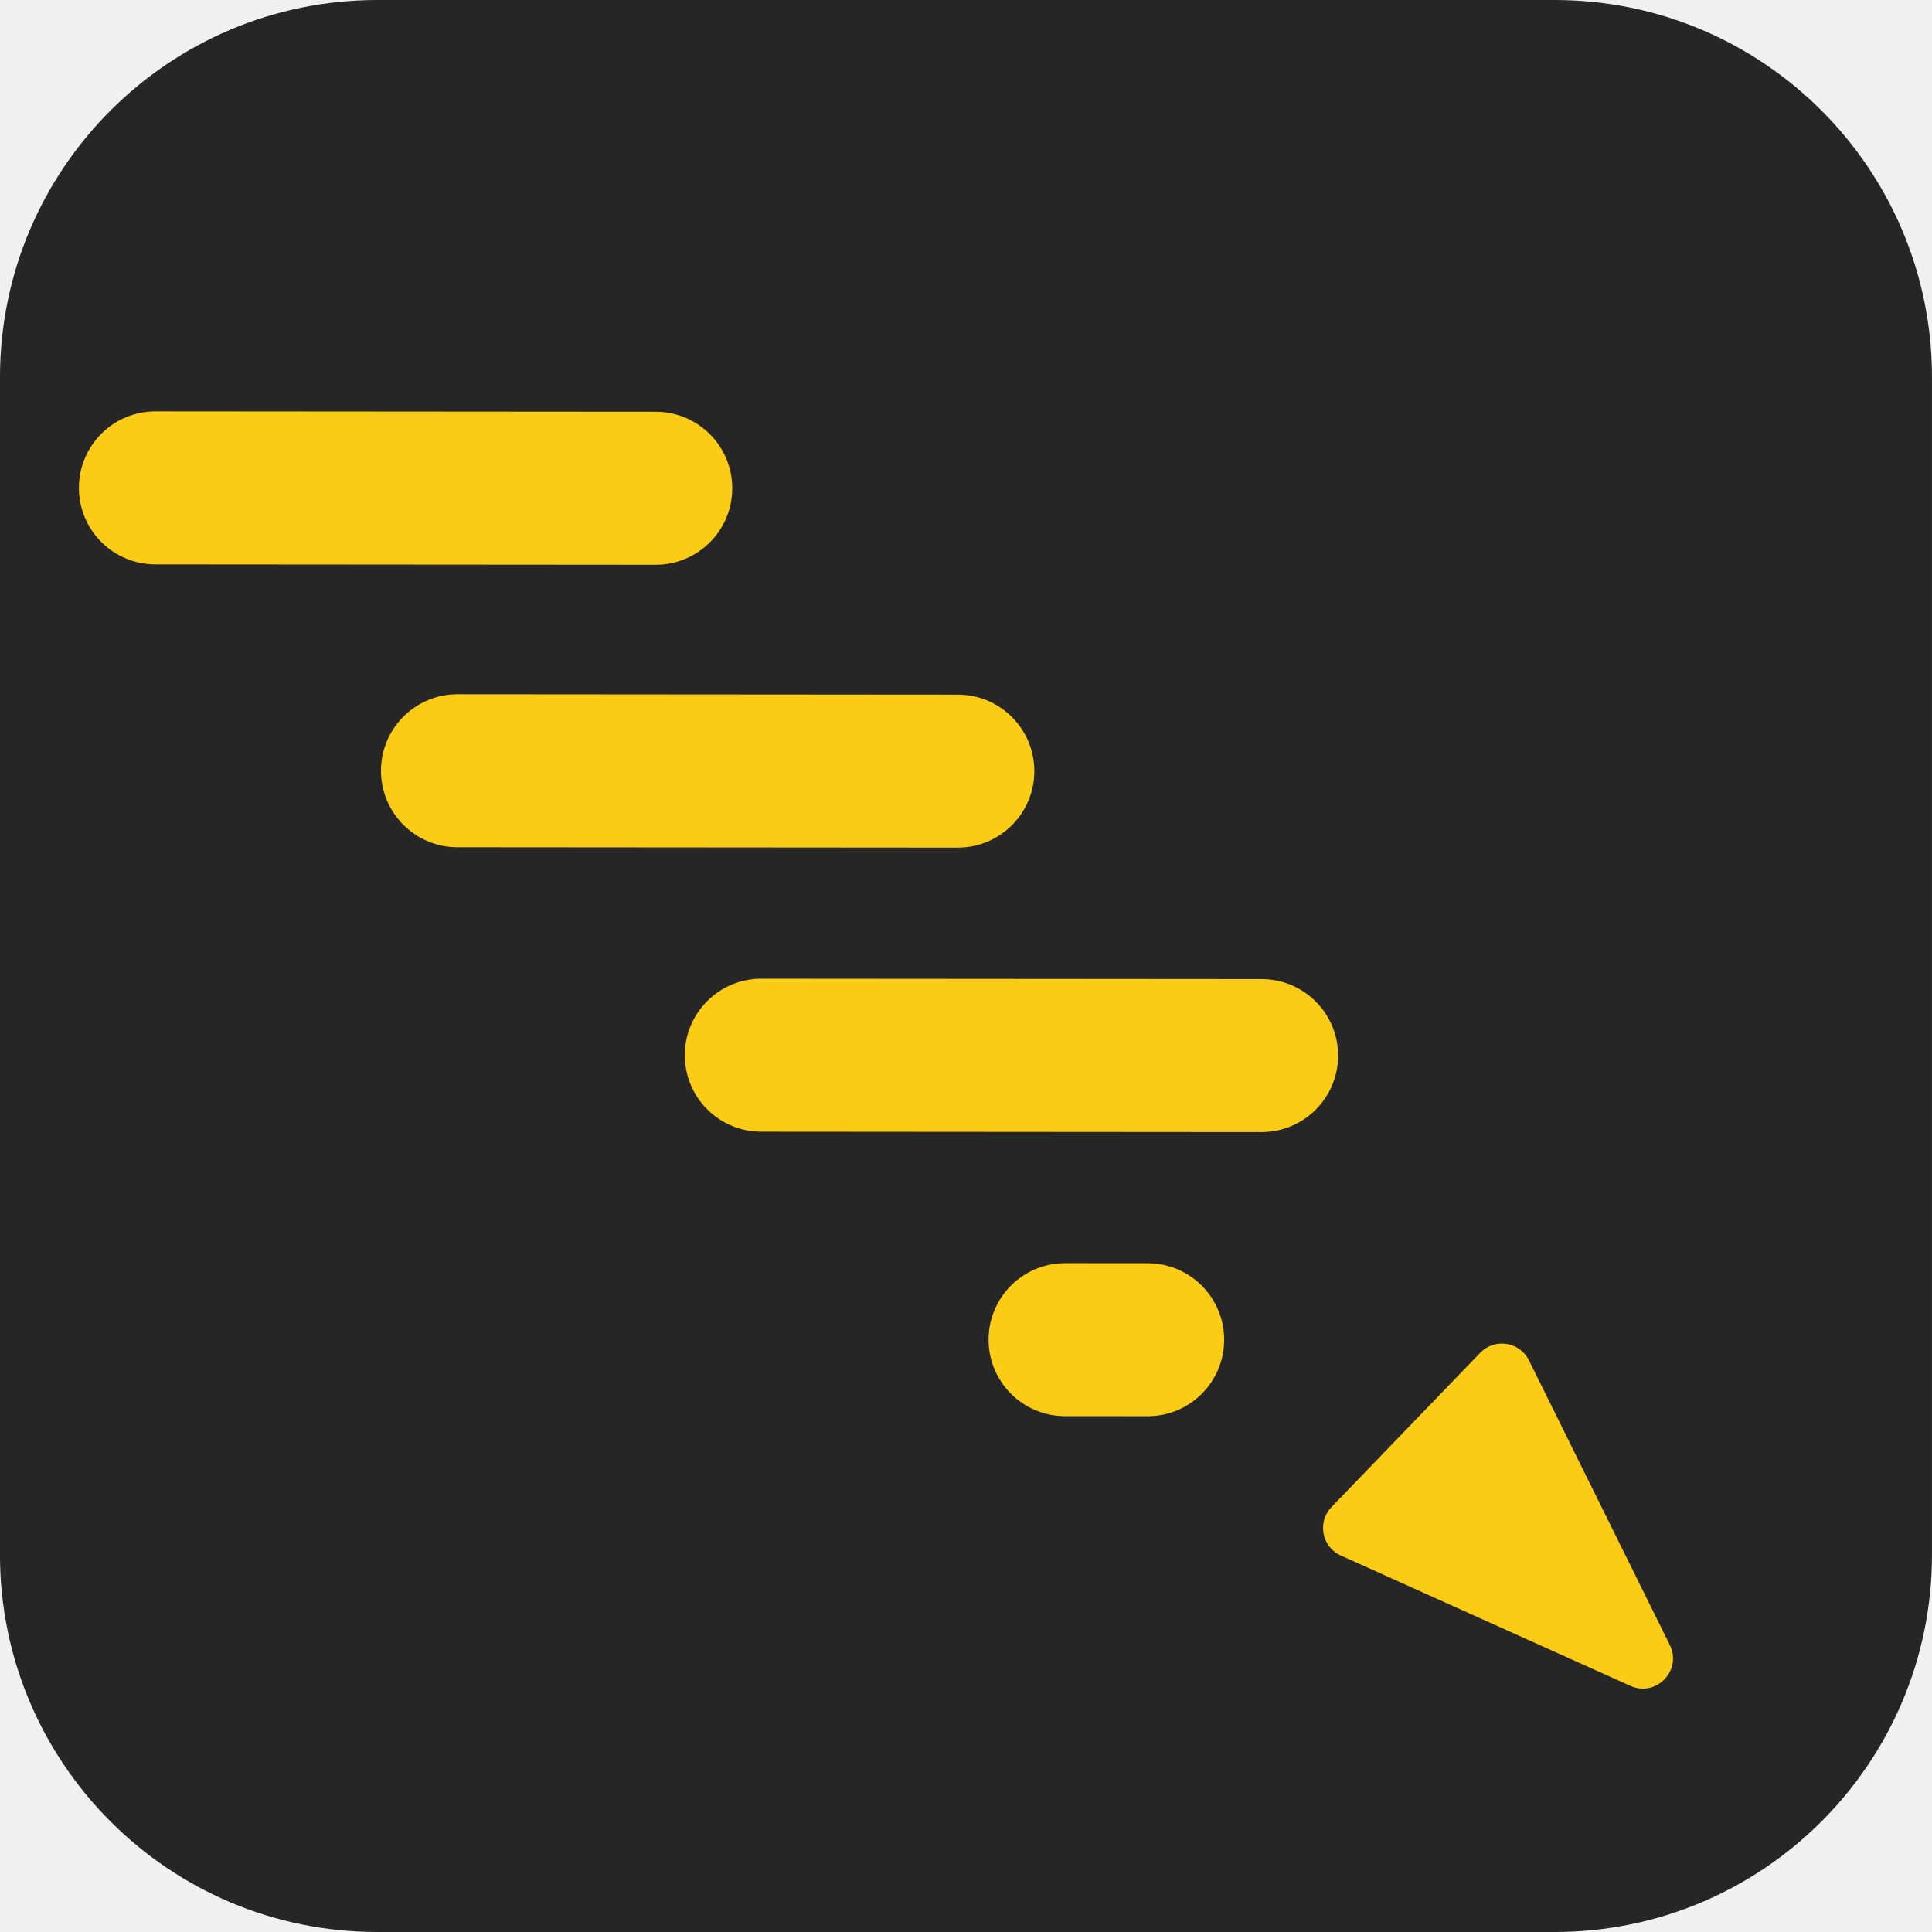
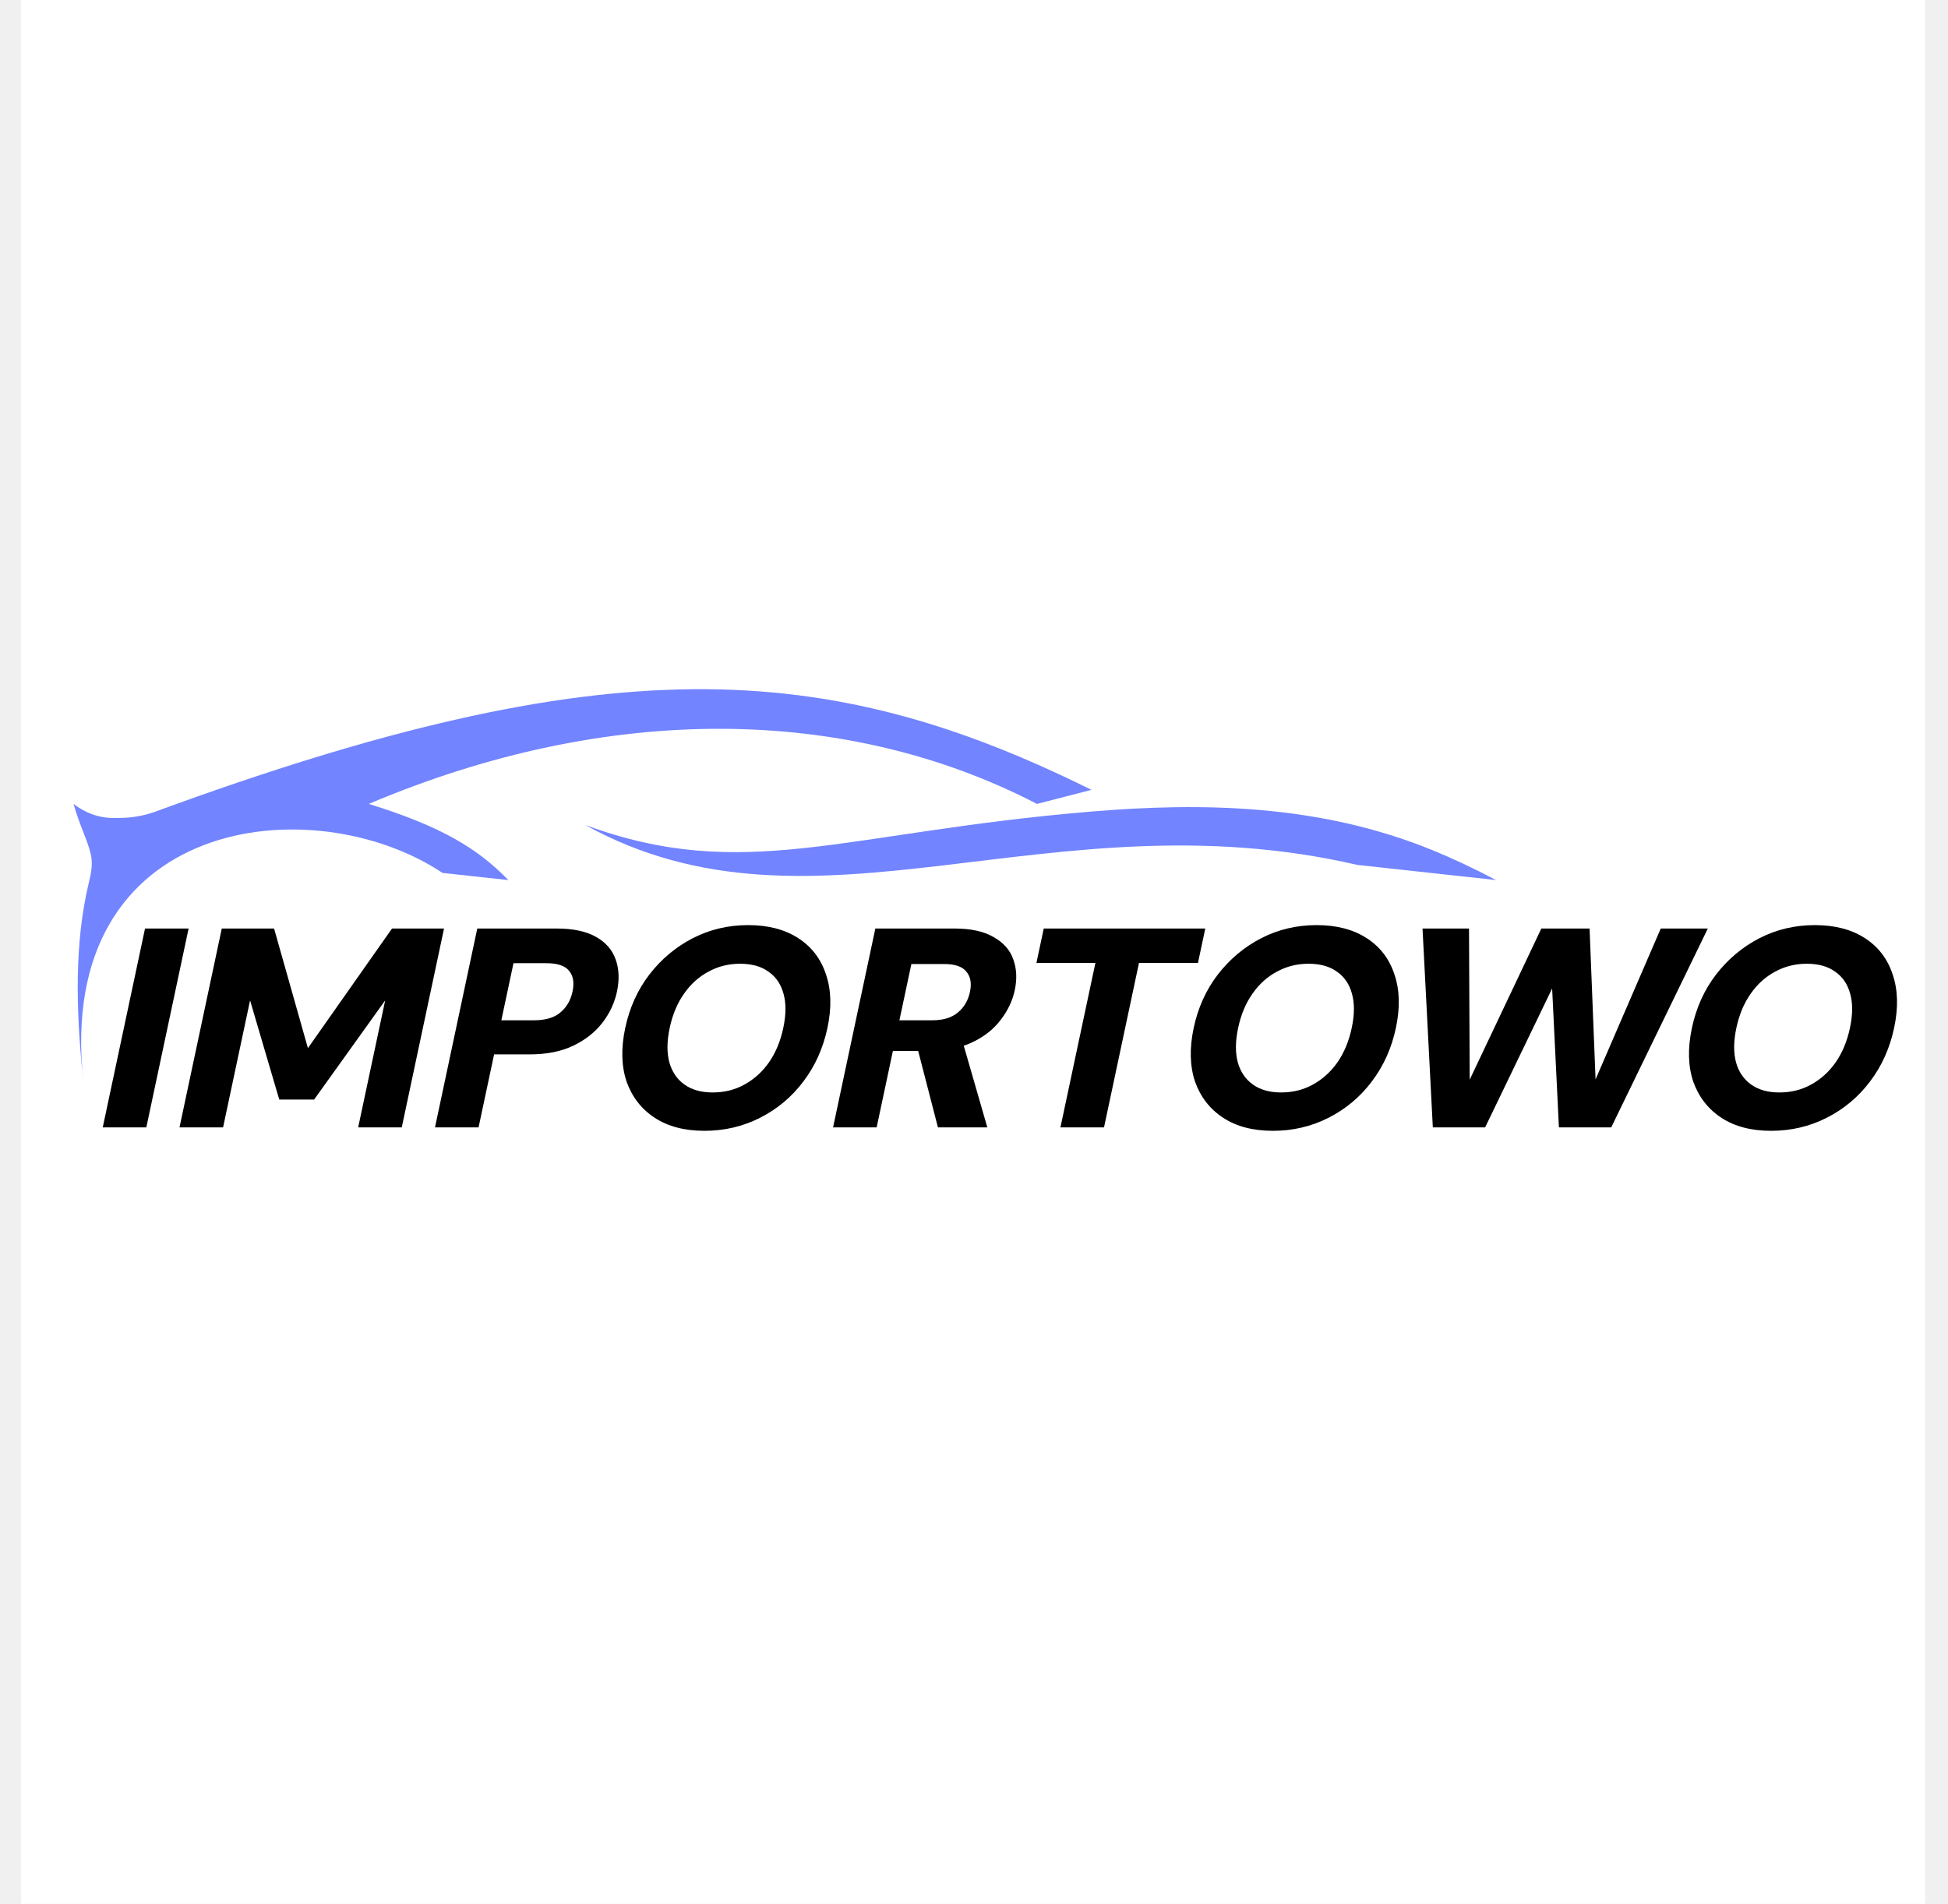
- <svg xmlns="http://www.w3.org/2000/svg" width="512" height="512" viewBox="0 0 512 512" fill="none">
-   <rect x="-0.006" y="-0" width="512" height="512" rx="100" fill="#262626" />
-   <rect x="20.93" y="109.01" width="173.138" height="40.543" rx="20.271" transform="rotate(0.0432252 20.9297 109.01)" fill="#FACC15" />
-   <rect x="100.982" y="183.969" width="173.138" height="40.543" rx="20.271" transform="rotate(0.0432252 100.982 183.969)" fill="#FACC15" />
-   <rect x="181.491" y="259.354" width="173.138" height="40.543" rx="20.271" transform="rotate(0.0432252 181.491 259.354)" fill="#FACC15" />
-   <rect x="261.998" y="334.739" width="62.431" height="40.543" rx="20.271" transform="rotate(0.0432252 261.998 334.739)" fill="#FACC15" />
-   <path d="M442.513 435.922C445.843 442.651 438.906 449.847 432.059 446.766L355.339 412.235C350.291 409.962 349.021 403.373 352.863 399.387L392.264 358.515C396.106 354.53 402.737 355.557 405.193 360.519L442.513 435.922Z" fill="#FACC15" />
+ <svg xmlns="http://www.w3.org/2000/svg" width="1023" height="1000" viewBox="0 0 1023 1000" fill="none">
+   <rect x="11" width="1000" height="1000" fill="white" />
+   <path d="M307.333 433.333C390.915 464.092 442.58 437.171 573.014 426.281C631.239 421.419 693.152 422.353 752.36 446.598C762.928 450.925 773.874 456.045 785.677 462.257L712.759 454.285C550.715 416.845 427.447 499.753 307.333 433.333Z" fill="#7284FF" />
+   <path d="M573.189 414.88L544.573 422.261C444.92 370.584 320.015 368.739 193.673 422.261C231.738 434.051 250.64 445.528 266.976 462.257L232.395 458.509C164.342 413.177 28.754 428.484 43.763 567.886C39.517 528.473 39.453 494.492 46.327 465.017C47.534 459.843 48.962 454.589 47.734 448.946C46.171 441.765 42.173 434.576 38.604 422.261V422.261C44.692 426.994 52.003 429.635 59.021 429.635H62.405C69.162 429.635 75.731 428.467 81.65 426.295C318.531 339.361 433.646 345.624 573.189 414.88Z" fill="#7284FF" />
+   <path d="M53.956 592.175L76.161 487.708H99.047L76.842 592.175H53.956ZM94.263 592.175L116.468 487.708H143.931L161.701 550.537L205.876 487.708H233.186L210.981 592.175H188.095L202.275 525.465L164.961 577.55H146.653L131.328 525.465L117.149 592.175H94.263ZM228.438 592.175L250.643 487.708H292.143C300.89 487.708 307.805 489.151 312.888 492.036C318.072 494.921 321.549 498.901 323.319 503.975C325.11 508.95 325.339 514.571 324.006 520.839C322.759 526.709 320.233 532.131 316.429 537.106C312.626 542.081 307.548 546.11 301.196 549.194C294.845 552.279 287.143 553.821 278.09 553.821H259.476L251.323 592.175H228.438ZM263.283 535.912H280.371C286.372 535.912 290.98 534.569 294.196 531.883C297.534 529.097 299.69 525.416 300.663 520.839C301.657 516.163 301.055 512.531 298.859 509.944C296.785 507.258 292.748 505.915 286.747 505.915H269.659L263.283 535.912ZM369.953 593.966C359.477 593.966 350.758 591.678 343.797 587.101C336.836 582.524 331.923 576.206 329.059 568.148C326.318 559.989 326.078 550.587 328.341 539.941C330.604 529.296 334.83 519.943 341.018 511.885C347.329 503.726 354.938 497.359 363.845 492.782C372.751 488.205 382.443 485.917 392.92 485.917C403.396 485.917 412.166 488.205 419.229 492.782C426.291 497.359 431.143 503.726 433.782 511.885C436.545 519.943 436.795 529.296 434.532 539.941C432.269 550.587 428.033 559.989 421.823 568.148C415.737 576.206 408.189 582.524 399.181 587.101C390.172 591.678 380.43 593.966 369.953 593.966ZM374.236 573.819C380.44 573.819 386.026 572.426 390.991 569.64C396.059 566.854 400.342 562.974 403.841 557.999C407.36 552.925 409.86 546.906 411.341 539.941C412.821 532.977 412.869 527.007 411.486 522.033C410.123 516.959 407.489 513.078 403.585 510.392C399.803 507.606 394.81 506.213 388.606 506.213C382.604 506.213 377.07 507.606 372.002 510.392C366.956 513.078 362.673 516.959 359.153 522.033C355.655 527.007 353.165 532.977 351.685 539.941C350.204 546.906 350.146 552.925 351.508 557.999C352.892 562.974 355.526 566.854 359.409 569.64C363.292 572.426 368.234 573.819 374.236 573.819ZM437.486 592.175L459.691 487.708H501.191C509.837 487.708 516.691 489.2 521.752 492.185C526.937 495.07 530.384 498.951 532.094 503.826C533.906 508.701 534.177 514.123 532.908 520.093C531.724 525.664 529.241 530.888 525.458 535.763C521.777 540.638 516.772 544.568 510.441 547.553C504.111 550.537 496.419 552.03 487.367 552.03H468.905L460.372 592.175H437.486ZM492.565 592.175L480.759 546.508H505.323L518.502 592.175H492.565ZM472.331 535.912H489.572C495.268 535.912 499.724 534.569 502.939 531.883C506.257 529.196 508.402 525.565 509.375 520.988C510.326 516.511 509.704 512.979 507.507 510.392C505.434 507.706 501.549 506.363 495.853 506.363H478.612L472.331 535.912ZM556.893 592.175L575.26 505.766H544.288L548.126 487.708H632.957L629.119 505.766H598.146L579.779 592.175H556.893ZM668.477 593.966C658.001 593.966 649.282 591.678 642.321 587.101C635.36 582.524 630.447 576.206 627.583 568.148C624.842 559.989 624.603 550.587 626.865 539.941C629.128 529.296 633.354 519.943 639.542 511.885C645.854 503.726 653.462 497.359 662.369 492.782C671.276 488.205 680.967 485.917 691.444 485.917C701.921 485.917 710.69 488.205 717.753 492.782C724.816 497.359 729.667 503.726 732.307 511.885C735.069 519.943 735.319 529.296 733.056 539.941C730.793 550.587 726.557 559.989 720.347 568.148C714.261 576.206 706.713 582.524 697.705 587.101C688.697 591.678 678.954 593.966 668.477 593.966ZM672.76 573.819C678.965 573.819 684.55 572.426 689.516 569.64C694.583 566.854 698.866 562.974 702.365 557.999C705.885 552.925 708.385 546.906 709.865 539.941C711.345 532.977 711.394 527.007 710.01 522.033C708.647 516.959 706.014 513.078 702.109 510.392C698.328 507.606 693.334 506.213 687.13 506.213C681.129 506.213 675.594 507.606 670.527 510.392C665.48 513.078 661.197 516.959 657.677 522.033C654.179 527.007 651.689 532.977 650.209 539.941C648.729 546.906 648.67 552.925 650.032 557.999C651.416 562.974 654.05 566.854 657.933 569.64C661.816 572.426 666.759 573.819 672.76 573.819ZM752.454 592.175L747.043 487.708H771.455L771.82 567.103L809.445 487.708H834.773L837.915 566.954L872.153 487.708H896.87L846.133 592.175H818.67L815.111 519.197L779.917 592.175H752.454ZM930.122 593.966C919.645 593.966 910.926 591.678 903.966 587.101C897.005 582.524 892.092 576.206 889.228 568.148C886.486 559.989 886.247 550.587 888.51 539.941C890.773 529.296 894.998 519.943 901.187 511.885C907.498 503.726 915.107 497.359 924.014 492.782C932.92 488.205 942.612 485.917 953.088 485.917C963.565 485.917 972.335 488.205 979.398 492.782C986.46 497.359 991.311 503.726 993.951 511.885C996.714 519.943 996.963 529.296 994.701 539.941C992.438 550.587 988.202 559.989 981.992 568.148C975.905 576.206 968.358 582.524 959.349 587.101C950.341 591.678 940.599 593.966 930.122 593.966ZM934.404 573.819C940.609 573.819 946.194 572.426 951.16 569.64C956.228 566.854 960.511 562.974 964.009 557.999C967.529 552.925 970.029 546.906 971.51 539.941C972.99 532.977 973.038 527.007 971.654 522.033C970.292 516.959 967.658 513.078 963.754 510.392C959.972 507.606 954.979 506.213 948.774 506.213C942.773 506.213 937.239 507.606 932.171 510.392C927.125 513.078 922.842 516.959 919.322 522.033C915.823 527.007 913.334 532.977 911.854 539.941C910.373 546.906 910.314 552.925 911.677 557.999C913.061 562.974 915.694 566.854 919.578 569.64C923.461 572.426 928.403 573.819 934.404 573.819Z" fill="black" />
</svg>
